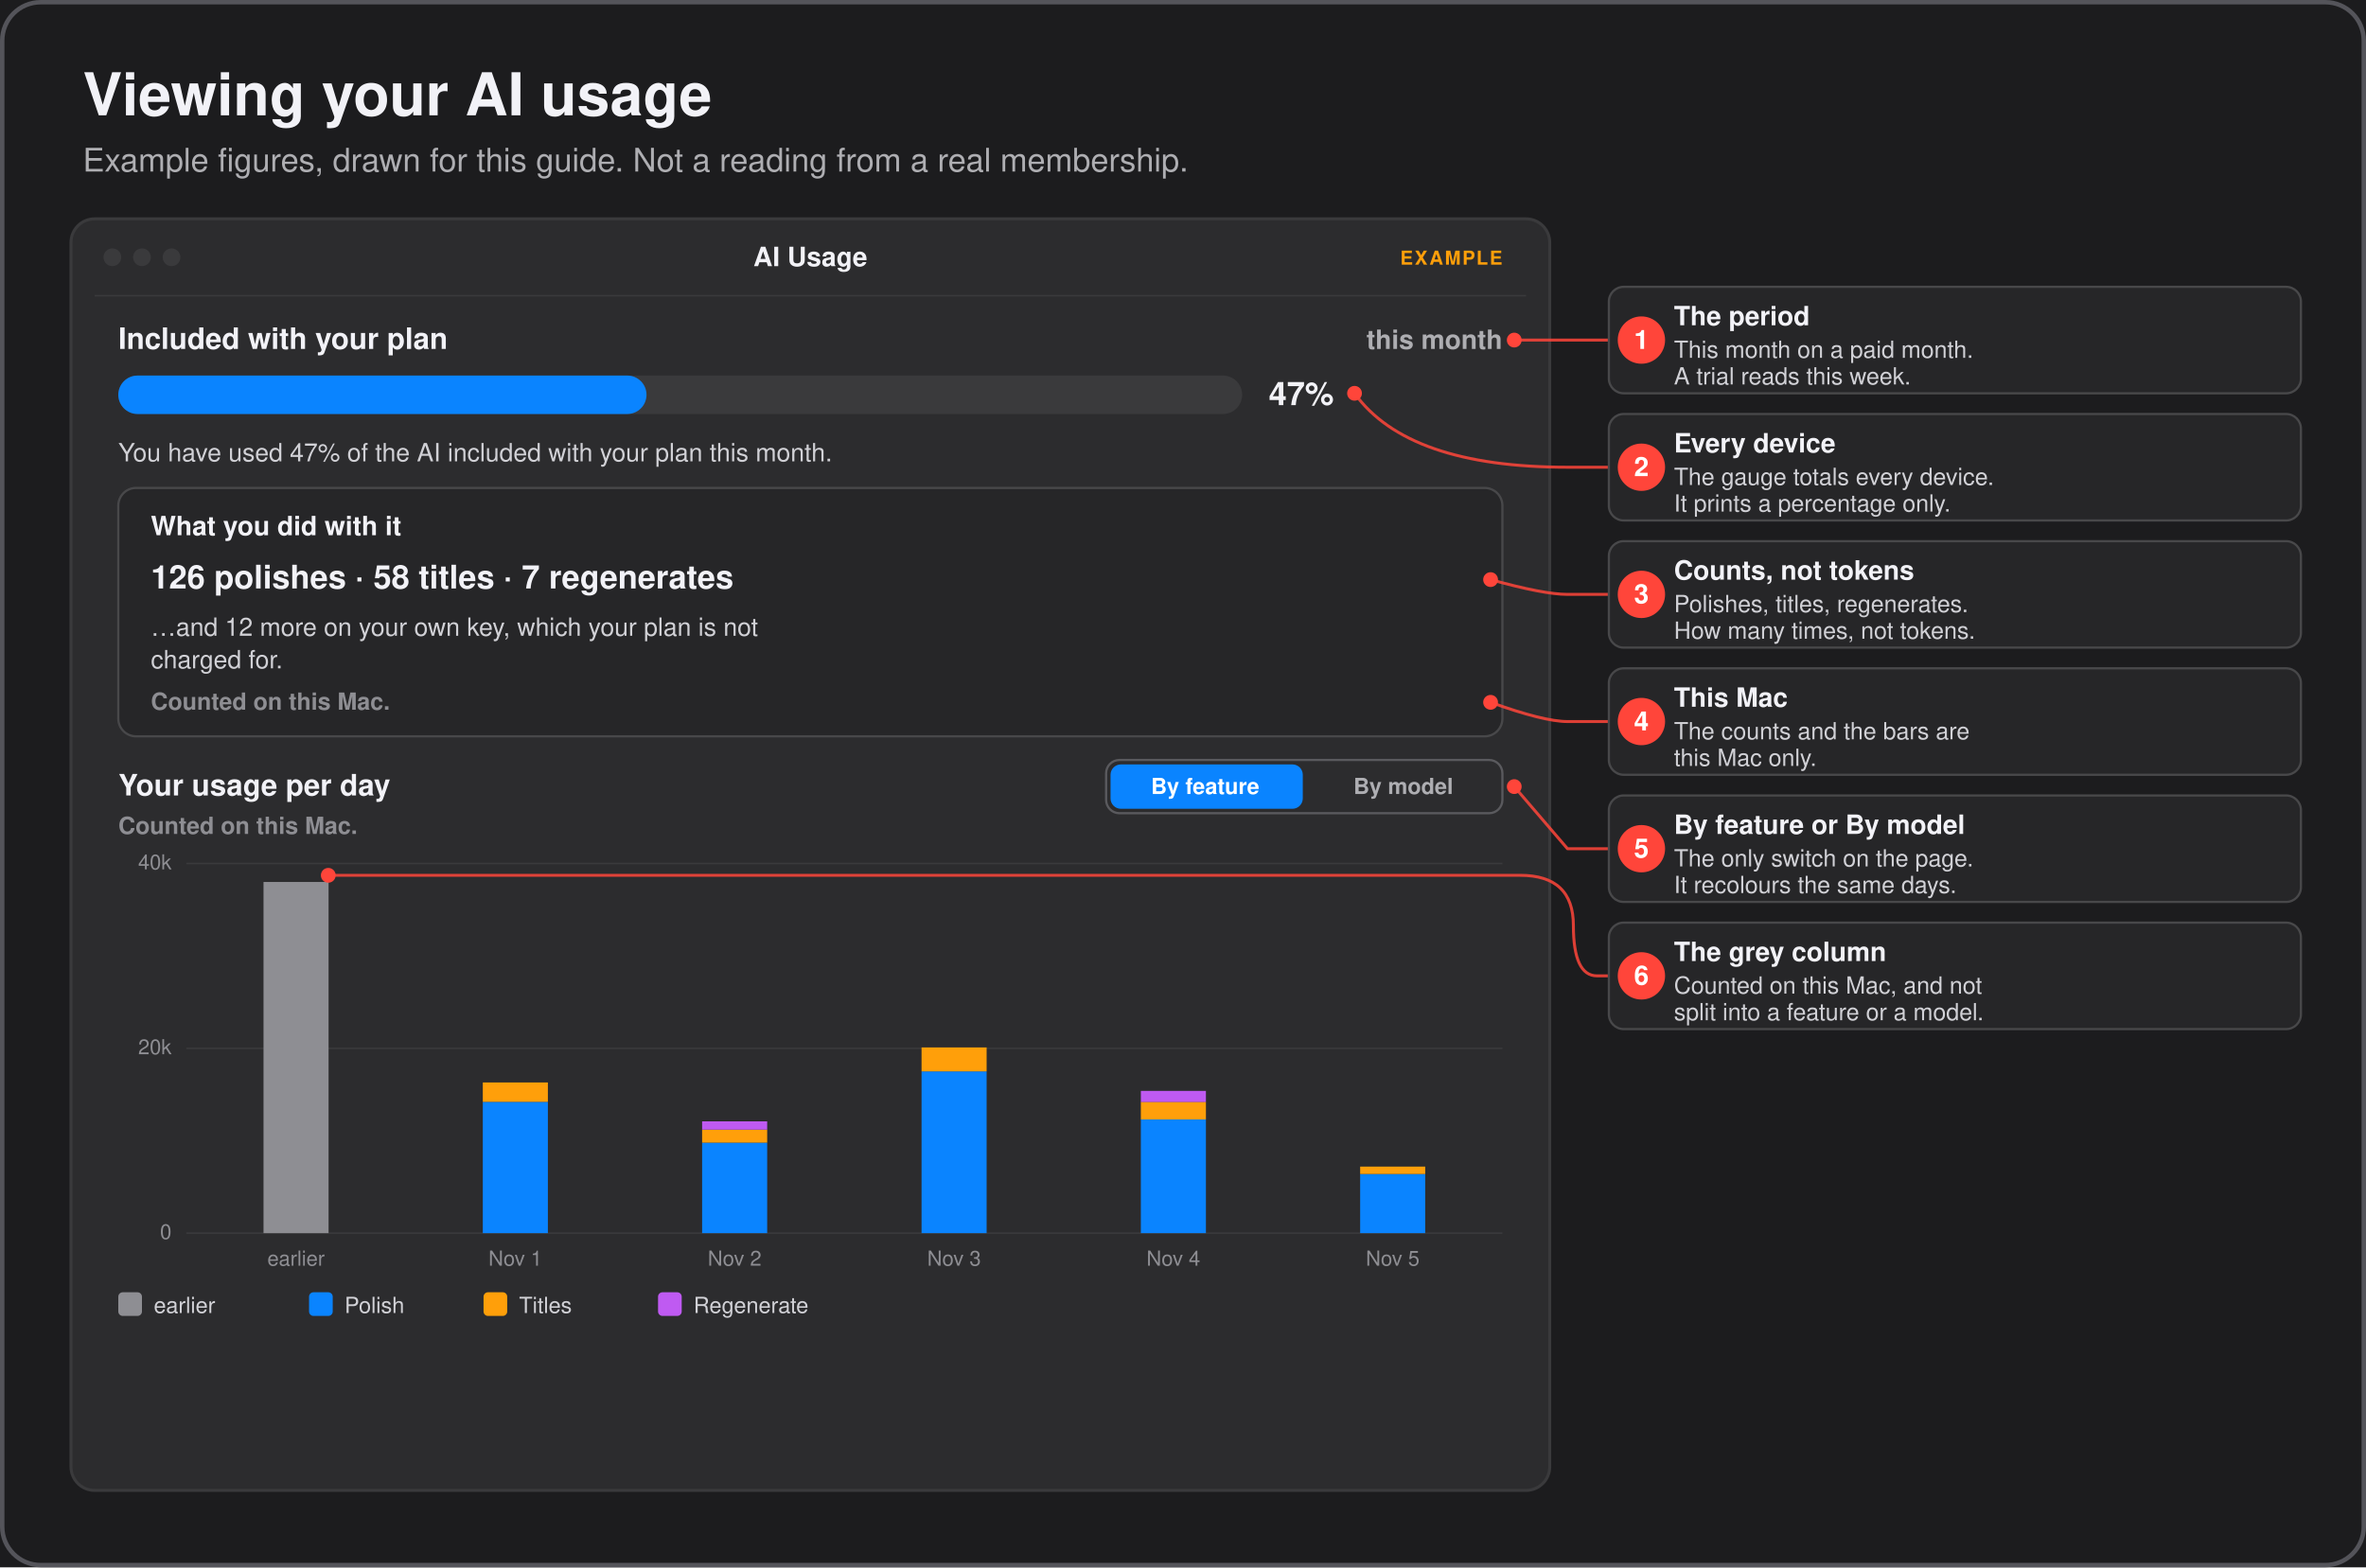
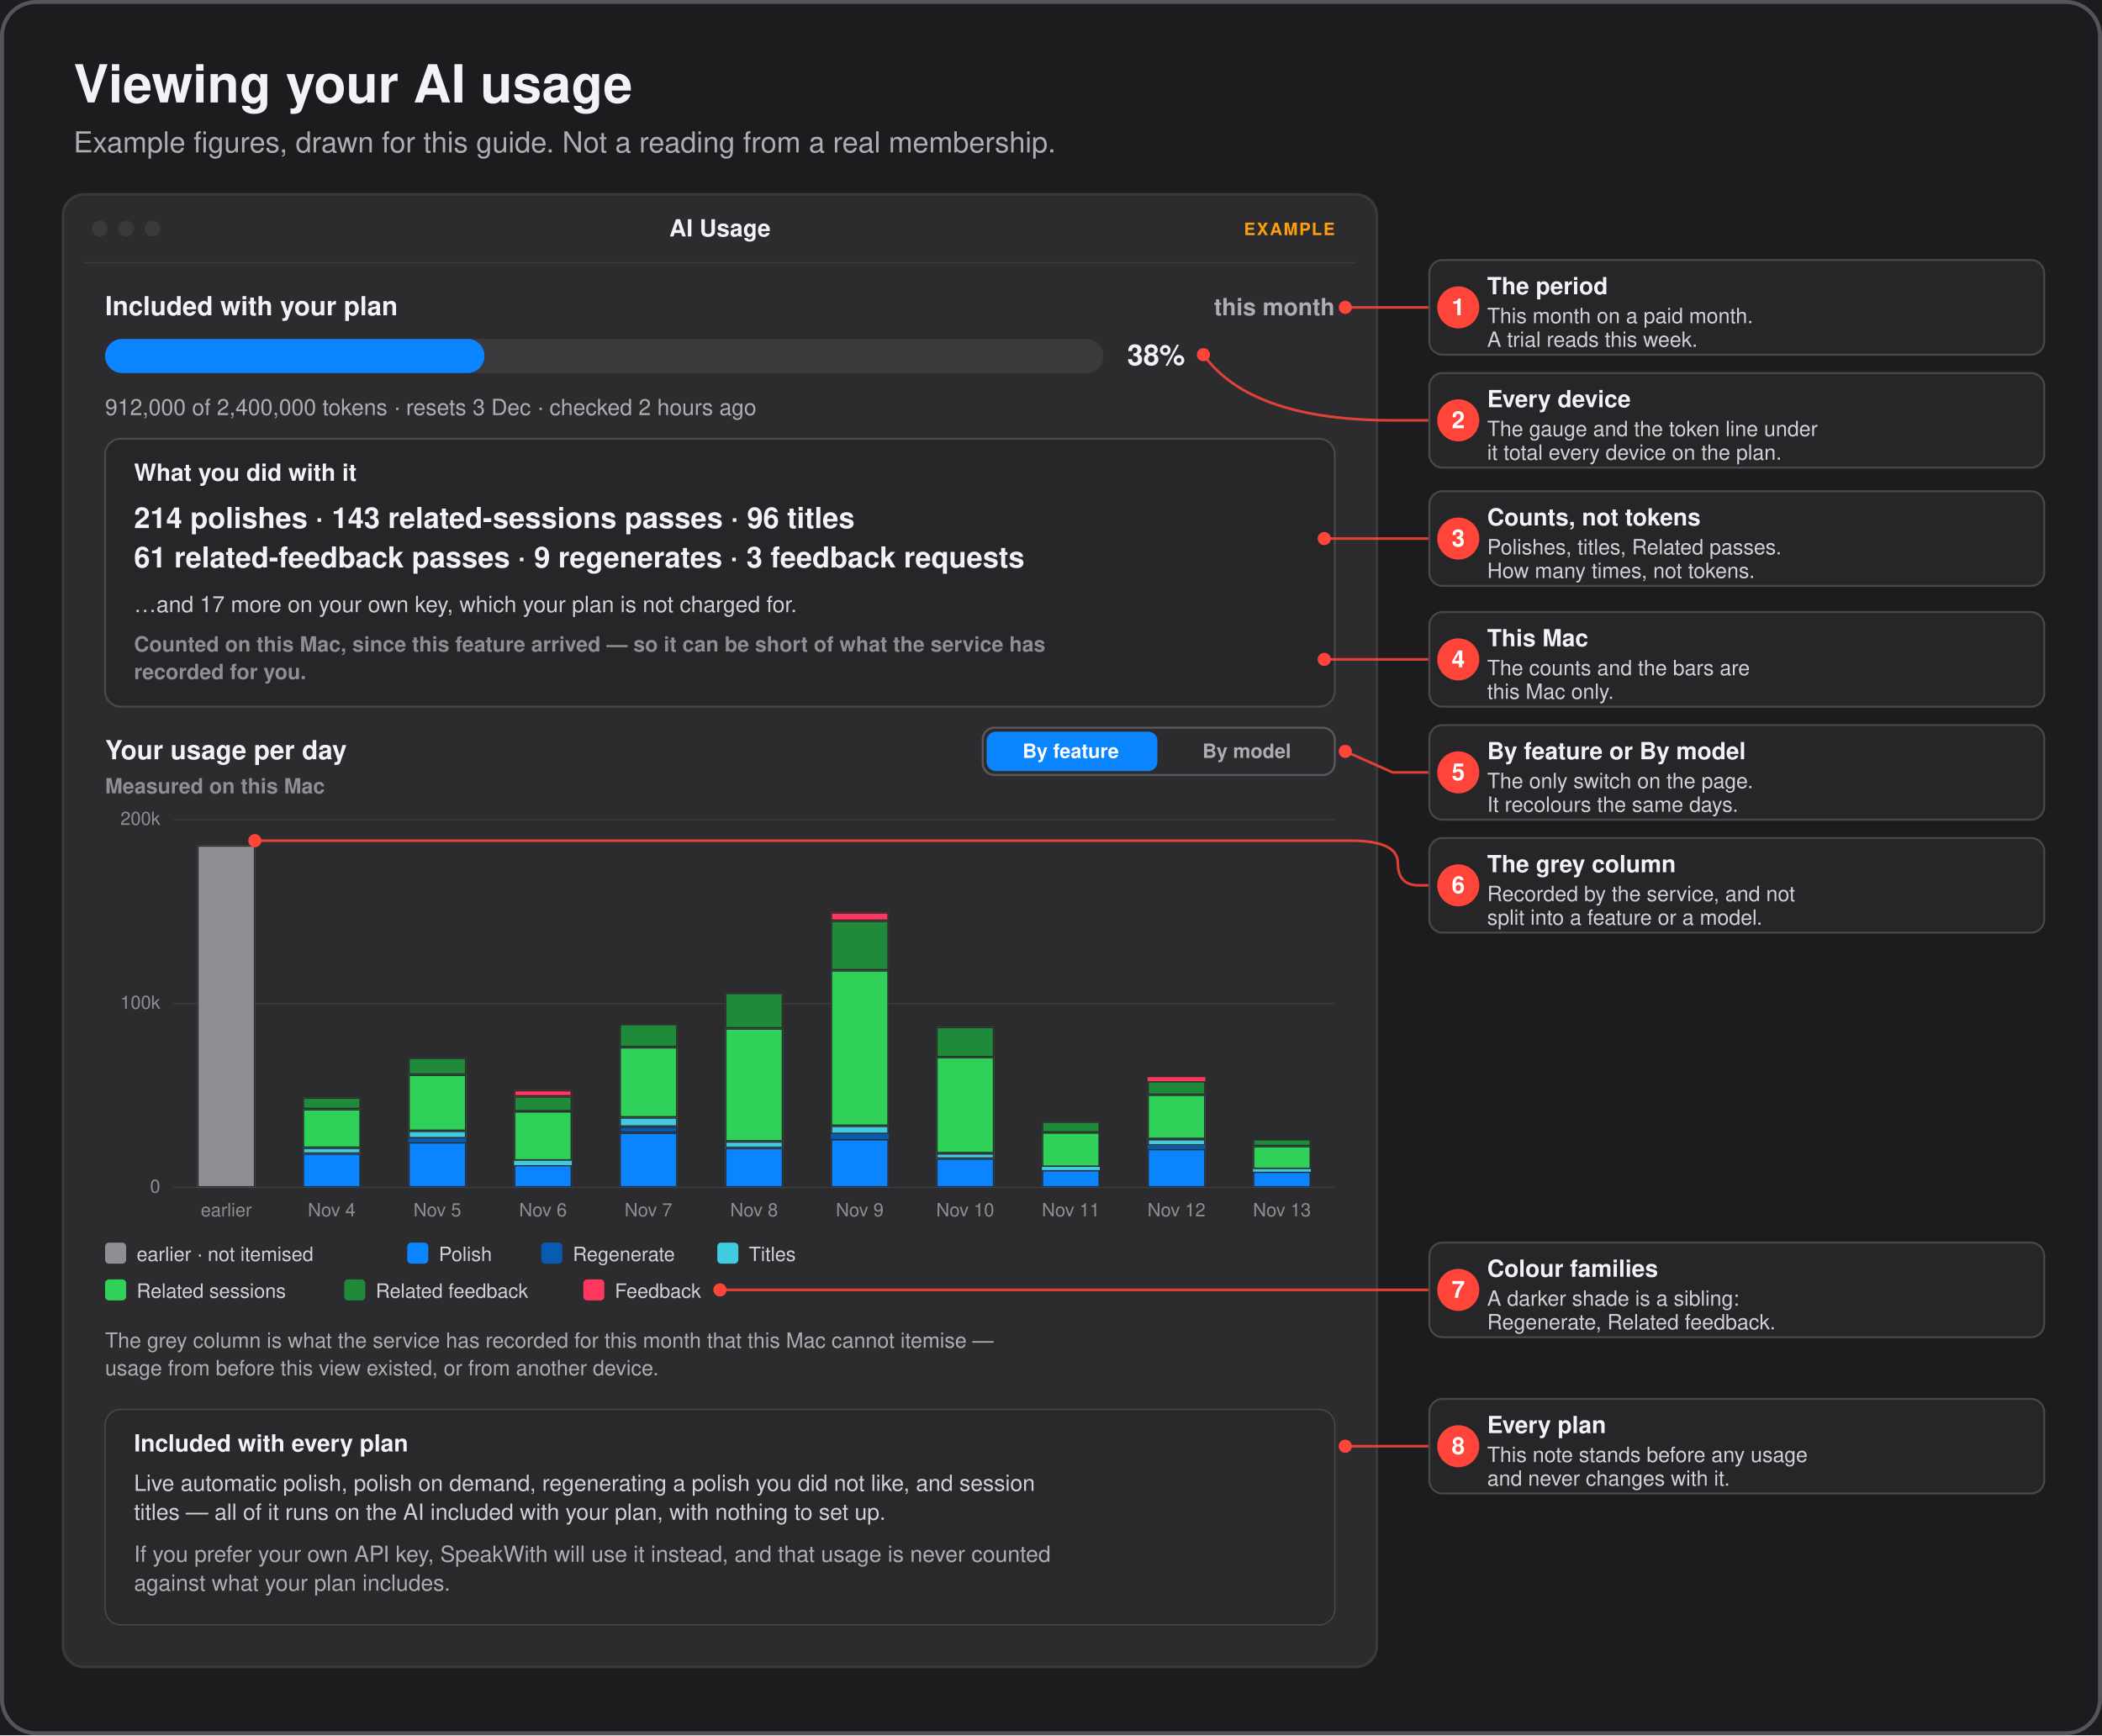
- <svg xmlns="http://www.w3.org/2000/svg" width="1600" height="1060" viewBox="0 0 1600 1060" font-family="SF Pro Text, Helvetica Neue, Helvetica, Arial, sans-serif">
+ <svg xmlns="http://www.w3.org/2000/svg" width="1600" height="1321" viewBox="0 0 1600 1321" font-family="SF Pro Text, Helvetica Neue, Helvetica, Arial, sans-serif">
  <defs>
    <style>
      .title { font-size: 40px; font-weight: 700; fill: #F2F2F7; }
      .subtitle { font-size: 22px; fill: #AEAEB2; }
      .win-title { font-size: 18px; font-weight: 650; fill: #F2F2F7; }
      .example { font-size: 13px; font-weight: 700; letter-spacing: 0.08em; fill: #FF9F0A; }
      .row-label { font-size: 20px; font-weight: 650; fill: #F2F2F7; }
      .period { font-size: 18px; font-weight: 650; fill: #AEAEB2; }
      .pct { font-size: 22px; font-weight: 700; fill: #F2F2F7; }
-       .caption { font-size: 17px; fill: #D1D1D6; }
+       .caption { font-size: 17px; fill: #AEAEB2; }
      .box-head { font-size: 18px; font-weight: 700; fill: #F2F2F7; }
      .counts { font-size: 22px; font-weight: 650; fill: #F2F2F7; }
      .box-body { font-size: 17px; fill: #D1D1D6; }
+       .box-note { font-size: 17px; fill: #AEAEB2; }
      .mac { font-size: 16px; font-weight: 650; fill: #8E8E93; }
+       .foot { font-size: 16px; fill: #AEAEB2; }
      .chart-title { font-size: 20px; font-weight: 700; fill: #F2F2F7; }
      .seg { font-size: 15px; font-weight: 650; }
      .axis { font-size: 14px; fill: #8E8E93; }
      .legend { font-size: 15px; fill: #D1D1D6; }
      .box-call { fill: #262628; stroke: #48484A; stroke-width: 1.5; }
      .call-head { font-size: 18px; font-weight: 700; fill: #F2F2F7; }
      .call-body { font-size: 16px; fill: #D1D1D6; }
      .leader { stroke: #FF453A; stroke-width: 2; fill: none; stroke-linecap: round; stroke-linejoin: round; opacity: 0.85; }
      .pin-num { font-size: 18px; font-weight: 700; fill: #FFFFFF; text-anchor: middle; }
    </style>
  </defs>
-   <rect width="1600" height="1060" fill="#1C1C1E" />
-   <rect x="1.5" y="1.5" width="1597" height="1057" rx="26" fill="none" stroke="#54545A" stroke-width="3" />
+   <rect width="1600" height="1321" fill="#1C1C1E" />
+   <rect x="1.5" y="1.5" width="1597" height="1318" rx="26" fill="none" stroke="#54545A" stroke-width="3" />
  <text class="title" x="56" y="78">Viewing your AI usage</text>
  <text class="subtitle" x="56" y="116">Example figures, drawn for this guide. Not a reading from a real membership.</text>
  <g id="window">
-     <rect x="48" y="148" width="1000" height="860" rx="16" fill="#2C2C2E" stroke="#3A3A3C" stroke-width="2" />
+     <rect x="48" y="148" width="1000" height="1121" rx="16" fill="#2C2C2E" stroke="#3A3A3C" stroke-width="2" />
    <circle cx="76" cy="174" r="6" fill="#3A3A3C" />
    <circle cx="96" cy="174" r="6" fill="#3A3A3C" />
    <circle cx="116" cy="174" r="6" fill="#3A3A3C" />
    <text class="win-title" x="548.0" y="180" text-anchor="middle">AI Usage</text>
    <text class="example" x="1016" y="179" text-anchor="end">EXAMPLE</text>
    <line x1="64" y1="200" x2="1032" y2="200" stroke="#3A3A3C" stroke-width="1" />
-     <text class="row-label" x="80" y="236">Included with your plan</text>
-     <text class="period" x="1016" y="236" text-anchor="end">this month</text>
-     <rect x="80" y="254" width="760" height="26" rx="13" fill="#3A3A3C" />
-     <rect x="80" y="254" width="357.2" height="26" rx="13" fill="#0A84FF" />
-     <text class="pct" x="858" y="274">47%</text>
-     <text class="caption" x="80" y="312">You have used 47% of the AI included with your plan this month.</text>
-     <rect x="80" y="330" width="936" height="168" rx="12" fill="#262628" stroke="#48484A" stroke-width="1.5" />
-     <text class="box-head" x="102" y="362">What you did with it</text>
-     <text class="counts" x="102" y="398">126 polishes  ·  58 titles  ·  7 regenerates</text>
-     <text class="box-body" x="102" y="430">…and 12 more on your own key, which your plan is not</text>
-     <text class="box-body" x="102" y="452">charged for.</text>
-     <text class="mac" x="102" y="480">Counted on this Mac.</text>
-     <text class="chart-title" x="80" y="538">Your usage per day</text>
-     <rect x="748" y="514" width="268" height="36" rx="9" fill="#2C2C2E" stroke="#5A5A5E" stroke-width="1.5" />
-     <rect x="751" y="517" width="130.0" height="30" rx="7" fill="#0A84FF" />
-     <text class="seg" x="815.0" y="537" text-anchor="middle" fill="#FFFFFF">By feature</text>
-     <text class="seg" x="949.0" y="537" text-anchor="middle" fill="#AEAEB2">By model</text>
-     <text class="mac" x="80" y="564">Counted on this Mac.</text>
-     <line x1="126" y1="584.0" x2="1016" y2="584.0" stroke="#3A3A3C" stroke-width="1" />
-     <text class="axis" x="116" y="588.0" text-anchor="end">40k</text>
-     <line x1="126" y1="709.0" x2="1016" y2="709.0" stroke="#3A3A3C" stroke-width="1" />
-     <text class="axis" x="116" y="713.0" text-anchor="end">20k</text>
-     <line x1="126" y1="834.0" x2="1016" y2="834.0" stroke="#3A3A3C" stroke-width="1" />
-     <text class="axis" x="116" y="838.0" text-anchor="end">0</text>
-     <rect x="178.2" y="596.5" width="44" height="237.5" fill="#8E8E93" />
-     <text class="axis" x="200.2" y="856" text-anchor="middle">earlier</text>
-     <rect x="326.5" y="745.2" width="44" height="88.8" fill="#0A84FF" />
-     <rect x="326.5" y="732.1" width="44" height="13.1" fill="#FF9F0A" />
-     <text class="axis" x="348.5" y="856" text-anchor="middle">Nov 1</text>
-     <rect x="474.8" y="772.8" width="44" height="61.2" fill="#0A84FF" />
-     <rect x="474.8" y="764.0" width="44" height="8.8" fill="#FF9F0A" />
-     <rect x="474.8" y="758.4" width="44" height="5.6" fill="#BF5AF2" />
-     <text class="axis" x="496.8" y="856" text-anchor="middle">Nov 2</text>
-     <rect x="623.2" y="724.6" width="44" height="109.4" fill="#0A84FF" />
-     <rect x="623.2" y="708.4" width="44" height="16.2" fill="#FF9F0A" />
-     <text class="axis" x="645.2" y="856" text-anchor="middle">Nov 3</text>
-     <rect x="771.5" y="757.1" width="44" height="76.9" fill="#0A84FF" />
-     <rect x="771.5" y="745.2" width="44" height="11.9" fill="#FF9F0A" />
-     <rect x="771.5" y="737.8" width="44" height="7.5" fill="#BF5AF2" />
-     <text class="axis" x="793.5" y="856" text-anchor="middle">Nov 4</text>
-     <rect x="919.8" y="794.0" width="44" height="40.0" fill="#0A84FF" />
-     <rect x="919.8" y="789.0" width="44" height="5.0" fill="#FF9F0A" />
-     <text class="axis" x="941.8" y="856" text-anchor="middle">Nov 5</text>
-     <rect x="80" y="874" width="16" height="16" rx="3" fill="#8E8E93" />
-     <text class="legend" x="104" y="888">earlier</text>
-     <rect x="209" y="874" width="16" height="16" rx="3" fill="#0A84FF" />
-     <text class="legend" x="233" y="888">Polish</text>
-     <rect x="327" y="874" width="16" height="16" rx="3" fill="#FF9F0A" />
-     <text class="legend" x="351" y="888">Titles</text>
-     <rect x="445" y="874" width="16" height="16" rx="3" fill="#BF5AF2" />
-     <text class="legend" x="469" y="888">Regenerate</text>
+     <text class="row-label" x="80" y="240">Included with your plan</text>
+     <text class="period" x="1016" y="240" text-anchor="end">this month</text>
+     <rect x="80" y="258" width="760" height="26" rx="13" fill="#3A3A3C" />
+     <rect x="80" y="258" width="288.8" height="26" rx="13" fill="#0A84FF" />
+     <text class="pct" x="858" y="278">38%</text>
+     <text class="caption" x="80" y="316">912,000 of 2,400,000 tokens · resets 3 Dec · checked 2 hours ago</text>
+     <rect x="80" y="334" width="936" height="204" rx="12" fill="#262628" stroke="#48484A" stroke-width="1.5" />
+     <text class="box-head" x="102" y="366">What you did with it</text>
+     <text class="counts" x="102" y="402">214 polishes  ·  143 related-sessions passes  ·  96 titles</text>
+     <text class="counts" x="102" y="432">61 related-feedback passes  ·  9 regenerates  ·  3 feedback requests</text>
+     <text class="box-body" x="102" y="466">…and 17 more on your own key, which your plan is not charged for.</text>
+     <text class="mac" x="102" y="496">Counted on this Mac, since this feature arrived — so it can be short of what the service has</text>
+     <text class="mac" x="102" y="517">recorded for you.</text>
+     <text class="chart-title" x="80" y="578">Your usage per day</text>
+     <rect x="748" y="554" width="268" height="36" rx="9" fill="#2C2C2E" stroke="#5A5A5E" stroke-width="1.5" />
+     <rect x="751" y="557" width="130.0" height="30" rx="7" fill="#0A84FF" />
+     <text class="seg" x="815.0" y="577" text-anchor="middle" fill="#FFFFFF">By feature</text>
+     <text class="seg" x="949.0" y="577" text-anchor="middle" fill="#AEAEB2">By model</text>
+     <text class="mac" x="80" y="604">Measured on this Mac</text>
+     <line x1="132" y1="624.0" x2="1016" y2="624.0" stroke="#3A3A3C" stroke-width="1" />
+     <text class="axis" x="122" y="628.0" text-anchor="end">200k</text>
+     <line x1="132" y1="764.0" x2="1016" y2="764.0" stroke="#3A3A3C" stroke-width="1" />
+     <text class="axis" x="122" y="768.0" text-anchor="end">100k</text>
+     <line x1="132" y1="904.0" x2="1016" y2="904.0" stroke="#3A3A3C" stroke-width="1" />
+     <text class="axis" x="122" y="908.0" text-anchor="end">0</text>
+     <rect x="150.2" y="643.6" width="44" height="260.4" fill="#8E8E93" />
+     <rect x="150.7" y="644.1" width="43" height="259.4" fill="none" stroke="#2C2C2E" stroke-width="1" />
+     <text class="axis" x="172.2" y="926" text-anchor="middle">earlier</text>
+     <rect x="230.5" y="878.2" width="44" height="25.8" fill="#0A84FF" />
+     <rect x="231.0" y="878.7" width="43" height="24.8" fill="none" stroke="#2C2C2E" stroke-width="1" />
+     <rect x="230.5" y="873.8" width="44" height="4.5" fill="#40CBE0" />
+     <rect x="231.0" y="874.3" width="43" height="3.5" fill="none" stroke="#2C2C2E" stroke-width="1" />
+     <rect x="230.5" y="844.4" width="44" height="29.4" fill="#30D158" />
+     <rect x="231.0" y="844.9" width="43" height="28.4" fill="none" stroke="#2C2C2E" stroke-width="1" />
+     <rect x="230.5" y="835.5" width="44" height="8.8" fill="#1F8A3A" />
+     <rect x="231.0" y="836.0" width="43" height="7.8" fill="none" stroke="#2C2C2E" stroke-width="1" />
+     <text class="axis" x="252.5" y="926" text-anchor="middle">Nov 4</text>
+     <rect x="310.9" y="869.6" width="44" height="34.4" fill="#0A84FF" />
+     <rect x="311.4" y="870.1" width="43" height="33.4" fill="none" stroke="#2C2C2E" stroke-width="1" />
+     <rect x="310.9" y="866.6" width="44" height="2.9" fill="#075BB0" />
+     <rect x="310.9" y="860.9" width="44" height="5.7" fill="#40CBE0" />
+     <rect x="311.4" y="861.4" width="43" height="4.7" fill="none" stroke="#2C2C2E" stroke-width="1" />
+     <rect x="310.9" y="818.2" width="44" height="42.7" fill="#30D158" />
+     <rect x="311.4" y="818.7" width="43" height="41.7" fill="none" stroke="#2C2C2E" stroke-width="1" />
+     <rect x="310.9" y="805.3" width="44" height="12.9" fill="#1F8A3A" />
+     <rect x="311.4" y="805.8" width="43" height="11.9" fill="none" stroke="#2C2C2E" stroke-width="1" />
+     <text class="axis" x="332.9" y="926" text-anchor="middle">Nov 5</text>
+     <rect x="391.3" y="886.9" width="44" height="17.1" fill="#0A84FF" />
+     <rect x="391.8" y="887.4" width="43" height="16.1" fill="none" stroke="#2C2C2E" stroke-width="1" />
+     <rect x="391.3" y="883.6" width="44" height="3.4" fill="#40CBE0" />
+     <rect x="391.3" y="846.0" width="44" height="37.5" fill="#30D158" />
+     <rect x="391.8" y="846.5" width="43" height="36.5" fill="none" stroke="#2C2C2E" stroke-width="1" />
+     <rect x="391.3" y="834.7" width="44" height="11.3" fill="#1F8A3A" />
+     <rect x="391.8" y="835.2" width="43" height="10.3" fill="none" stroke="#2C2C2E" stroke-width="1" />
+     <rect x="391.3" y="829.9" width="44" height="4.8" fill="#FF375F" />
+     <rect x="391.8" y="830.4" width="43" height="3.8" fill="none" stroke="#2C2C2E" stroke-width="1" />
+     <text class="axis" x="413.3" y="926" text-anchor="middle">Nov 6</text>
+     <rect x="471.6" y="862.3" width="44" height="41.7" fill="#0A84FF" />
+     <rect x="472.1" y="862.8" width="43" height="40.7" fill="none" stroke="#2C2C2E" stroke-width="1" />
+     <rect x="471.6" y="857.7" width="44" height="4.6" fill="#075BB0" />
+     <rect x="472.1" y="858.2" width="43" height="3.6" fill="none" stroke="#2C2C2E" stroke-width="1" />
+     <rect x="471.6" y="850.7" width="44" height="7.0" fill="#40CBE0" />
+     <rect x="472.1" y="851.2" width="43" height="6.0" fill="none" stroke="#2C2C2E" stroke-width="1" />
+     <rect x="471.6" y="797.2" width="44" height="53.5" fill="#30D158" />
+     <rect x="472.1" y="797.7" width="43" height="52.5" fill="none" stroke="#2C2C2E" stroke-width="1" />
+     <rect x="471.6" y="779.5" width="44" height="17.6" fill="#1F8A3A" />
+     <rect x="472.1" y="780.0" width="43" height="16.6" fill="none" stroke="#2C2C2E" stroke-width="1" />
+     <text class="axis" x="493.6" y="926" text-anchor="middle">Nov 7</text>
+     <rect x="552.0" y="873.9" width="44" height="30.1" fill="#0A84FF" />
+     <rect x="552.5" y="874.4" width="43" height="29.1" fill="none" stroke="#2C2C2E" stroke-width="1" />
+     <rect x="552.0" y="868.9" width="44" height="5.0" fill="#40CBE0" />
+     <rect x="552.5" y="869.4" width="43" height="4.0" fill="none" stroke="#2C2C2E" stroke-width="1" />
+     <rect x="552.0" y="782.9" width="44" height="86.0" fill="#30D158" />
+     <rect x="552.5" y="783.4" width="43" height="85.0" fill="none" stroke="#2C2C2E" stroke-width="1" />
+     <rect x="552.0" y="755.9" width="44" height="27.0" fill="#1F8A3A" />
+     <rect x="552.5" y="756.4" width="43" height="26.0" fill="none" stroke="#2C2C2E" stroke-width="1" />
+     <text class="axis" x="574.0" y="926" text-anchor="middle">Nov 8</text>
+     <rect x="632.4" y="867.2" width="44" height="36.8" fill="#0A84FF" />
+     <rect x="632.9" y="867.7" width="43" height="35.8" fill="none" stroke="#2C2C2E" stroke-width="1" />
+     <rect x="632.4" y="863.3" width="44" height="3.9" fill="#075BB0" />
+     <rect x="632.4" y="857.1" width="44" height="6.2" fill="#40CBE0" />
+     <rect x="632.9" y="857.6" width="43" height="5.2" fill="none" stroke="#2C2C2E" stroke-width="1" />
+     <rect x="632.4" y="738.7" width="44" height="118.4" fill="#30D158" />
+     <rect x="632.9" y="739.2" width="43" height="117.4" fill="none" stroke="#2C2C2E" stroke-width="1" />
+     <rect x="632.4" y="701.0" width="44" height="37.7" fill="#1F8A3A" />
+     <rect x="632.9" y="701.5" width="43" height="36.7" fill="none" stroke="#2C2C2E" stroke-width="1" />
+     <rect x="632.4" y="694.6" width="44" height="6.4" fill="#FF375F" />
+     <rect x="632.9" y="695.1" width="43" height="5.4" fill="none" stroke="#2C2C2E" stroke-width="1" />
+     <text class="axis" x="654.4" y="926" text-anchor="middle">Nov 9</text>
+     <rect x="712.7" y="882.0" width="44" height="22.0" fill="#0A84FF" />
+     <rect x="713.2" y="882.5" width="43" height="21.0" fill="none" stroke="#2C2C2E" stroke-width="1" />
+     <rect x="712.7" y="878.0" width="44" height="4.1" fill="#40CBE0" />
+     <rect x="713.2" y="878.5" width="43" height="3.1" fill="none" stroke="#2C2C2E" stroke-width="1" />
+     <rect x="712.7" y="804.7" width="44" height="73.2" fill="#30D158" />
+     <rect x="713.2" y="805.2" width="43" height="72.2" fill="none" stroke="#2C2C2E" stroke-width="1" />
+     <rect x="712.7" y="781.8" width="44" height="23.0" fill="#1F8A3A" />
+     <rect x="713.2" y="782.3" width="43" height="22.0" fill="none" stroke="#2C2C2E" stroke-width="1" />
+     <text class="axis" x="734.7" y="926" text-anchor="middle">Nov 10</text>
+     <rect x="793.1" y="890.8" width="44" height="13.2" fill="#0A84FF" />
+     <rect x="793.6" y="891.3" width="43" height="12.2" fill="none" stroke="#2C2C2E" stroke-width="1" />
+     <rect x="793.1" y="888.3" width="44" height="2.5" fill="#40CBE0" />
+     <rect x="793.1" y="862.1" width="44" height="26.2" fill="#30D158" />
+     <rect x="793.6" y="862.6" width="43" height="25.2" fill="none" stroke="#2C2C2E" stroke-width="1" />
+     <rect x="793.1" y="853.9" width="44" height="8.3" fill="#1F8A3A" />
+     <rect x="793.6" y="854.4" width="43" height="7.3" fill="none" stroke="#2C2C2E" stroke-width="1" />
+     <text class="axis" x="815.1" y="926" text-anchor="middle">Nov 11</text>
+     <rect x="873.5" y="874.7" width="44" height="29.3" fill="#0A84FF" />
+     <rect x="874.0" y="875.2" width="43" height="28.3" fill="none" stroke="#2C2C2E" stroke-width="1" />
+     <rect x="873.5" y="872.1" width="44" height="2.7" fill="#075BB0" />
+     <rect x="873.5" y="867.2" width="44" height="4.9" fill="#40CBE0" />
+     <rect x="874.0" y="867.7" width="43" height="3.9" fill="none" stroke="#2C2C2E" stroke-width="1" />
+     <rect x="873.5" y="833.4" width="44" height="33.7" fill="#30D158" />
+     <rect x="874.0" y="833.9" width="43" height="32.7" fill="none" stroke="#2C2C2E" stroke-width="1" />
+     <rect x="873.5" y="823.1" width="44" height="10.4" fill="#1F8A3A" />
+     <rect x="874.0" y="823.6" width="43" height="9.4" fill="none" stroke="#2C2C2E" stroke-width="1" />
+     <rect x="873.5" y="820.0" width="44" height="3.1" fill="#FF375F" />
+     <text class="axis" x="895.5" y="926" text-anchor="middle">Nov 12</text>
+     <rect x="953.8" y="892.0" width="44" height="12.0" fill="#0A84FF" />
+     <rect x="954.3" y="892.5" width="43" height="11.0" fill="none" stroke="#2C2C2E" stroke-width="1" />
+     <rect x="953.8" y="889.9" width="44" height="2.1" fill="#40CBE0" />
+     <rect x="953.8" y="872.5" width="44" height="17.4" fill="#30D158" />
+     <rect x="954.3" y="873.0" width="43" height="16.4" fill="none" stroke="#2C2C2E" stroke-width="1" />
+     <rect x="953.8" y="867.2" width="44" height="5.3" fill="#1F8A3A" />
+     <rect x="954.3" y="867.7" width="43" height="4.3" fill="none" stroke="#2C2C2E" stroke-width="1" />
+     <text class="axis" x="975.8" y="926" text-anchor="middle">Nov 13</text>
+     <rect x="80" y="946" width="16" height="16" rx="3" fill="#8E8E93" />
+     <text class="legend" x="104" y="960">earlier · not itemised</text>
+     <rect x="310" y="946" width="16" height="16" rx="3" fill="#0A84FF" />
+     <text class="legend" x="334" y="960">Polish</text>
+     <rect x="412" y="946" width="16" height="16" rx="3" fill="#075BB0" />
+     <text class="legend" x="436" y="960">Regenerate</text>
+     <rect x="546" y="946" width="16" height="16" rx="3" fill="#40CBE0" />
+     <text class="legend" x="570" y="960">Titles</text>
+     <rect x="80" y="974" width="16" height="16" rx="3" fill="#30D158" />
+     <text class="legend" x="104" y="988">Related sessions</text>
+     <rect x="262" y="974" width="16" height="16" rx="3" fill="#1F8A3A" />
+     <text class="legend" x="286" y="988">Related feedback</text>
+     <rect x="444" y="974" width="16" height="16" rx="3" fill="#FF375F" />
+     <text class="legend" x="468" y="988">Feedback</text>
+     <text class="foot" x="80" y="1026">The grey column is what the service has recorded for this month that this Mac cannot itemise —</text>
+     <text class="foot" x="80" y="1047">usage from before this view existed, or from another device.</text>
+     <rect x="80" y="1073" width="936" height="164" rx="12" fill="#29292B" stroke="#48484A" stroke-width="1" />
+     <text class="box-head" x="102" y="1105">Included with every plan</text>
+     <text class="box-body" x="102" y="1135">Live automatic polish, polish on demand, regenerating a polish you did not like, and session</text>
+     <text class="box-body" x="102" y="1157">titles — all of it runs on the AI included with your plan, with nothing to set up.</text>
+     <text class="box-note" x="102" y="1189">If you prefer your own API key, SpeakWith will use it instead, and that usage is never counted</text>
+     <text class="box-note" x="102" y="1211">against what your plan includes.</text>
  </g>
  <g id="callout-1">
-     <path class="leader" d="M 1088 230 L 1060 230 Q 1060 230 1024 230" />
-     <circle cx="1024" cy="230" r="5" fill="#FF453A" />
-     <rect class="box-call" x="1088" y="194" width="468" height="72" rx="10" />
-     <text class="call-head" x="1132" y="220">The period</text>
-     <text class="call-body" x="1132" y="242">This month on a paid month.</text>
-     <text class="call-body" x="1132" y="260">A trial reads this week.</text>
-     <circle cx="1110" cy="230" r="16" fill="#FF453A" />
-     <text x="1110" y="236" class="pin-num">1</text>
+     <path class="leader" d="M 1088 234 L 1060 234 Q 1060 234 1024 234" />
+     <circle cx="1024" cy="234" r="5" fill="#FF453A" />
+     <rect class="box-call" x="1088" y="198" width="468" height="72" rx="10" />
+     <text class="call-head" x="1132" y="224">The period</text>
+     <text class="call-body" x="1132" y="246">This month on a paid month.</text>
+     <text class="call-body" x="1132" y="264">A trial reads this week.</text>
+     <circle cx="1110" cy="234" r="16" fill="#FF453A" />
+     <text x="1110" y="240" class="pin-num">1</text>
  </g>
  <g id="callout-2">
-     <path class="leader" d="M 1088 316 L 1060 316 Q 952 316 916 266" />
-     <circle cx="916" cy="266" r="5" fill="#FF453A" />
-     <rect class="box-call" x="1088" y="280" width="468" height="72" rx="10" />
-     <text class="call-head" x="1132" y="306">Every device</text>
-     <text class="call-body" x="1132" y="328">The gauge totals every device.</text>
-     <text class="call-body" x="1132" y="346">It prints a percentage only.</text>
-     <circle cx="1110" cy="316" r="16" fill="#FF453A" />
-     <text x="1110" y="322" class="pin-num">2</text>
+     <path class="leader" d="M 1088 320 L 1060 320 Q 952 320 916 270" />
+     <circle cx="916" cy="270" r="5" fill="#FF453A" />
+     <rect class="box-call" x="1088" y="284" width="468" height="72" rx="10" />
+     <text class="call-head" x="1132" y="310">Every device</text>
+     <text class="call-body" x="1132" y="332">The gauge and the token line under</text>
+     <text class="call-body" x="1132" y="350">it total every device on the plan.</text>
+     <circle cx="1110" cy="320" r="16" fill="#FF453A" />
+     <text x="1110" y="326" class="pin-num">2</text>
  </g>
  <g id="callout-3">
-     <path class="leader" d="M 1088 402 L 1060 402 Q 1044 402 1008 392" />
-     <circle cx="1008" cy="392" r="5" fill="#FF453A" />
-     <rect class="box-call" x="1088" y="366" width="468" height="72" rx="10" />
-     <text class="call-head" x="1132" y="392">Counts, not tokens</text>
-     <text class="call-body" x="1132" y="414">Polishes, titles, regenerates.</text>
-     <text class="call-body" x="1132" y="432">How many times, not tokens.</text>
-     <circle cx="1110" cy="402" r="16" fill="#FF453A" />
-     <text x="1110" y="408" class="pin-num">3</text>
+     <path class="leader" d="M 1088 410 L 1060 410 Q 1044 410 1008 410" />
+     <circle cx="1008" cy="410" r="5" fill="#FF453A" />
+     <rect class="box-call" x="1088" y="374" width="468" height="72" rx="10" />
+     <text class="call-head" x="1132" y="400">Counts, not tokens</text>
+     <text class="call-body" x="1132" y="422">Polishes, titles, Related passes.</text>
+     <text class="call-body" x="1132" y="440">How many times, not tokens.</text>
+     <circle cx="1110" cy="410" r="16" fill="#FF453A" />
+     <text x="1110" y="416" class="pin-num">3</text>
  </g>
  <g id="callout-4">
-     <path class="leader" d="M 1088 488 L 1060 488 Q 1044 488 1008 475" />
-     <circle cx="1008" cy="475" r="5" fill="#FF453A" />
-     <rect class="box-call" x="1088" y="452" width="468" height="72" rx="10" />
-     <text class="call-head" x="1132" y="478">This Mac</text>
-     <text class="call-body" x="1132" y="500">The counts and the bars are</text>
-     <text class="call-body" x="1132" y="518">this Mac only.</text>
-     <circle cx="1110" cy="488" r="16" fill="#FF453A" />
-     <text x="1110" y="494" class="pin-num">4</text>
+     <path class="leader" d="M 1088 502 L 1060 502 Q 1044 502 1008 502" />
+     <circle cx="1008" cy="502" r="5" fill="#FF453A" />
+     <rect class="box-call" x="1088" y="466" width="468" height="72" rx="10" />
+     <text class="call-head" x="1132" y="492">This Mac</text>
+     <text class="call-body" x="1132" y="514">The counts and the bars are</text>
+     <text class="call-body" x="1132" y="532">this Mac only.</text>
+     <circle cx="1110" cy="502" r="16" fill="#FF453A" />
+     <text x="1110" y="508" class="pin-num">4</text>
  </g>
  <g id="callout-5">
-     <path class="leader" d="M 1088 574 L 1060 574 Q 1060 574 1024 532" />
-     <circle cx="1024" cy="532" r="5" fill="#FF453A" />
-     <rect class="box-call" x="1088" y="538" width="468" height="72" rx="10" />
-     <text class="call-head" x="1132" y="564">By feature or By model</text>
-     <text class="call-body" x="1132" y="586">The only switch on the page.</text>
-     <text class="call-body" x="1132" y="604">It recolours the same days.</text>
-     <circle cx="1110" cy="574" r="16" fill="#FF453A" />
-     <text x="1110" y="580" class="pin-num">5</text>
+     <path class="leader" d="M 1088 588 L 1060 588 Q 1060 588 1024 572" />
+     <circle cx="1024" cy="572" r="5" fill="#FF453A" />
+     <rect class="box-call" x="1088" y="552" width="468" height="72" rx="10" />
+     <text class="call-head" x="1132" y="578">By feature or By model</text>
+     <text class="call-body" x="1132" y="600">The only switch on the page.</text>
+     <text class="call-body" x="1132" y="618">It recolours the same days.</text>
+     <circle cx="1110" cy="588" r="16" fill="#FF453A" />
+     <text x="1110" y="594" class="pin-num">5</text>
  </g>
  <g id="callout-6">
-     <path class="leader" d="M 1088 660 L 1080 660 Q 1064 660 1064 626 Q 1064 592 1028 592 L 222 592" />
-     <circle cx="222" cy="592" r="5" fill="#FF453A" />
-     <rect class="box-call" x="1088" y="624" width="468" height="72" rx="10" />
-     <text class="call-head" x="1132" y="650">The grey column</text>
-     <text class="call-body" x="1132" y="672">Counted on this Mac, and not</text>
-     <text class="call-body" x="1132" y="690">split into a feature or a model.</text>
-     <circle cx="1110" cy="660" r="16" fill="#FF453A" />
-     <text x="1110" y="666" class="pin-num">6</text>
+     <path class="leader" d="M 1088 674 L 1080 674 Q 1064 674 1064 657 Q 1064 640 1028 640 L 194 640" />
+     <circle cx="194" cy="640" r="5" fill="#FF453A" />
+     <rect class="box-call" x="1088" y="638" width="468" height="72" rx="10" />
+     <text class="call-head" x="1132" y="664">The grey column</text>
+     <text class="call-body" x="1132" y="686">Recorded by the service, and not</text>
+     <text class="call-body" x="1132" y="704">split into a feature or a model.</text>
+     <circle cx="1110" cy="674" r="16" fill="#FF453A" />
+     <text x="1110" y="680" class="pin-num">6</text>
+   </g>
+   <g id="callout-7">
+     <path class="leader" d="M 1088 982 L 1060 982 Q 584 982 548 982" />
+     <circle cx="548" cy="982" r="5" fill="#FF453A" />
+     <rect class="box-call" x="1088" y="946" width="468" height="72" rx="10" />
+     <text class="call-head" x="1132" y="972">Colour families</text>
+     <text class="call-body" x="1132" y="994">A darker shade is a sibling:</text>
+     <text class="call-body" x="1132" y="1012">Regenerate, Related feedback.</text>
+     <circle cx="1110" cy="982" r="16" fill="#FF453A" />
+     <text x="1110" y="988" class="pin-num">7</text>
+   </g>
+   <g id="callout-8">
+     <path class="leader" d="M 1088 1101 L 1060 1101 Q 1060 1101 1024 1101" />
+     <circle cx="1024" cy="1101" r="5" fill="#FF453A" />
+     <rect class="box-call" x="1088" y="1065" width="468" height="72" rx="10" />
+     <text class="call-head" x="1132" y="1091">Every plan</text>
+     <text class="call-body" x="1132" y="1113">This note stands before any usage</text>
+     <text class="call-body" x="1132" y="1131">and never changes with it.</text>
+     <circle cx="1110" cy="1101" r="16" fill="#FF453A" />
+     <text x="1110" y="1107" class="pin-num">8</text>
  </g>
</svg>
